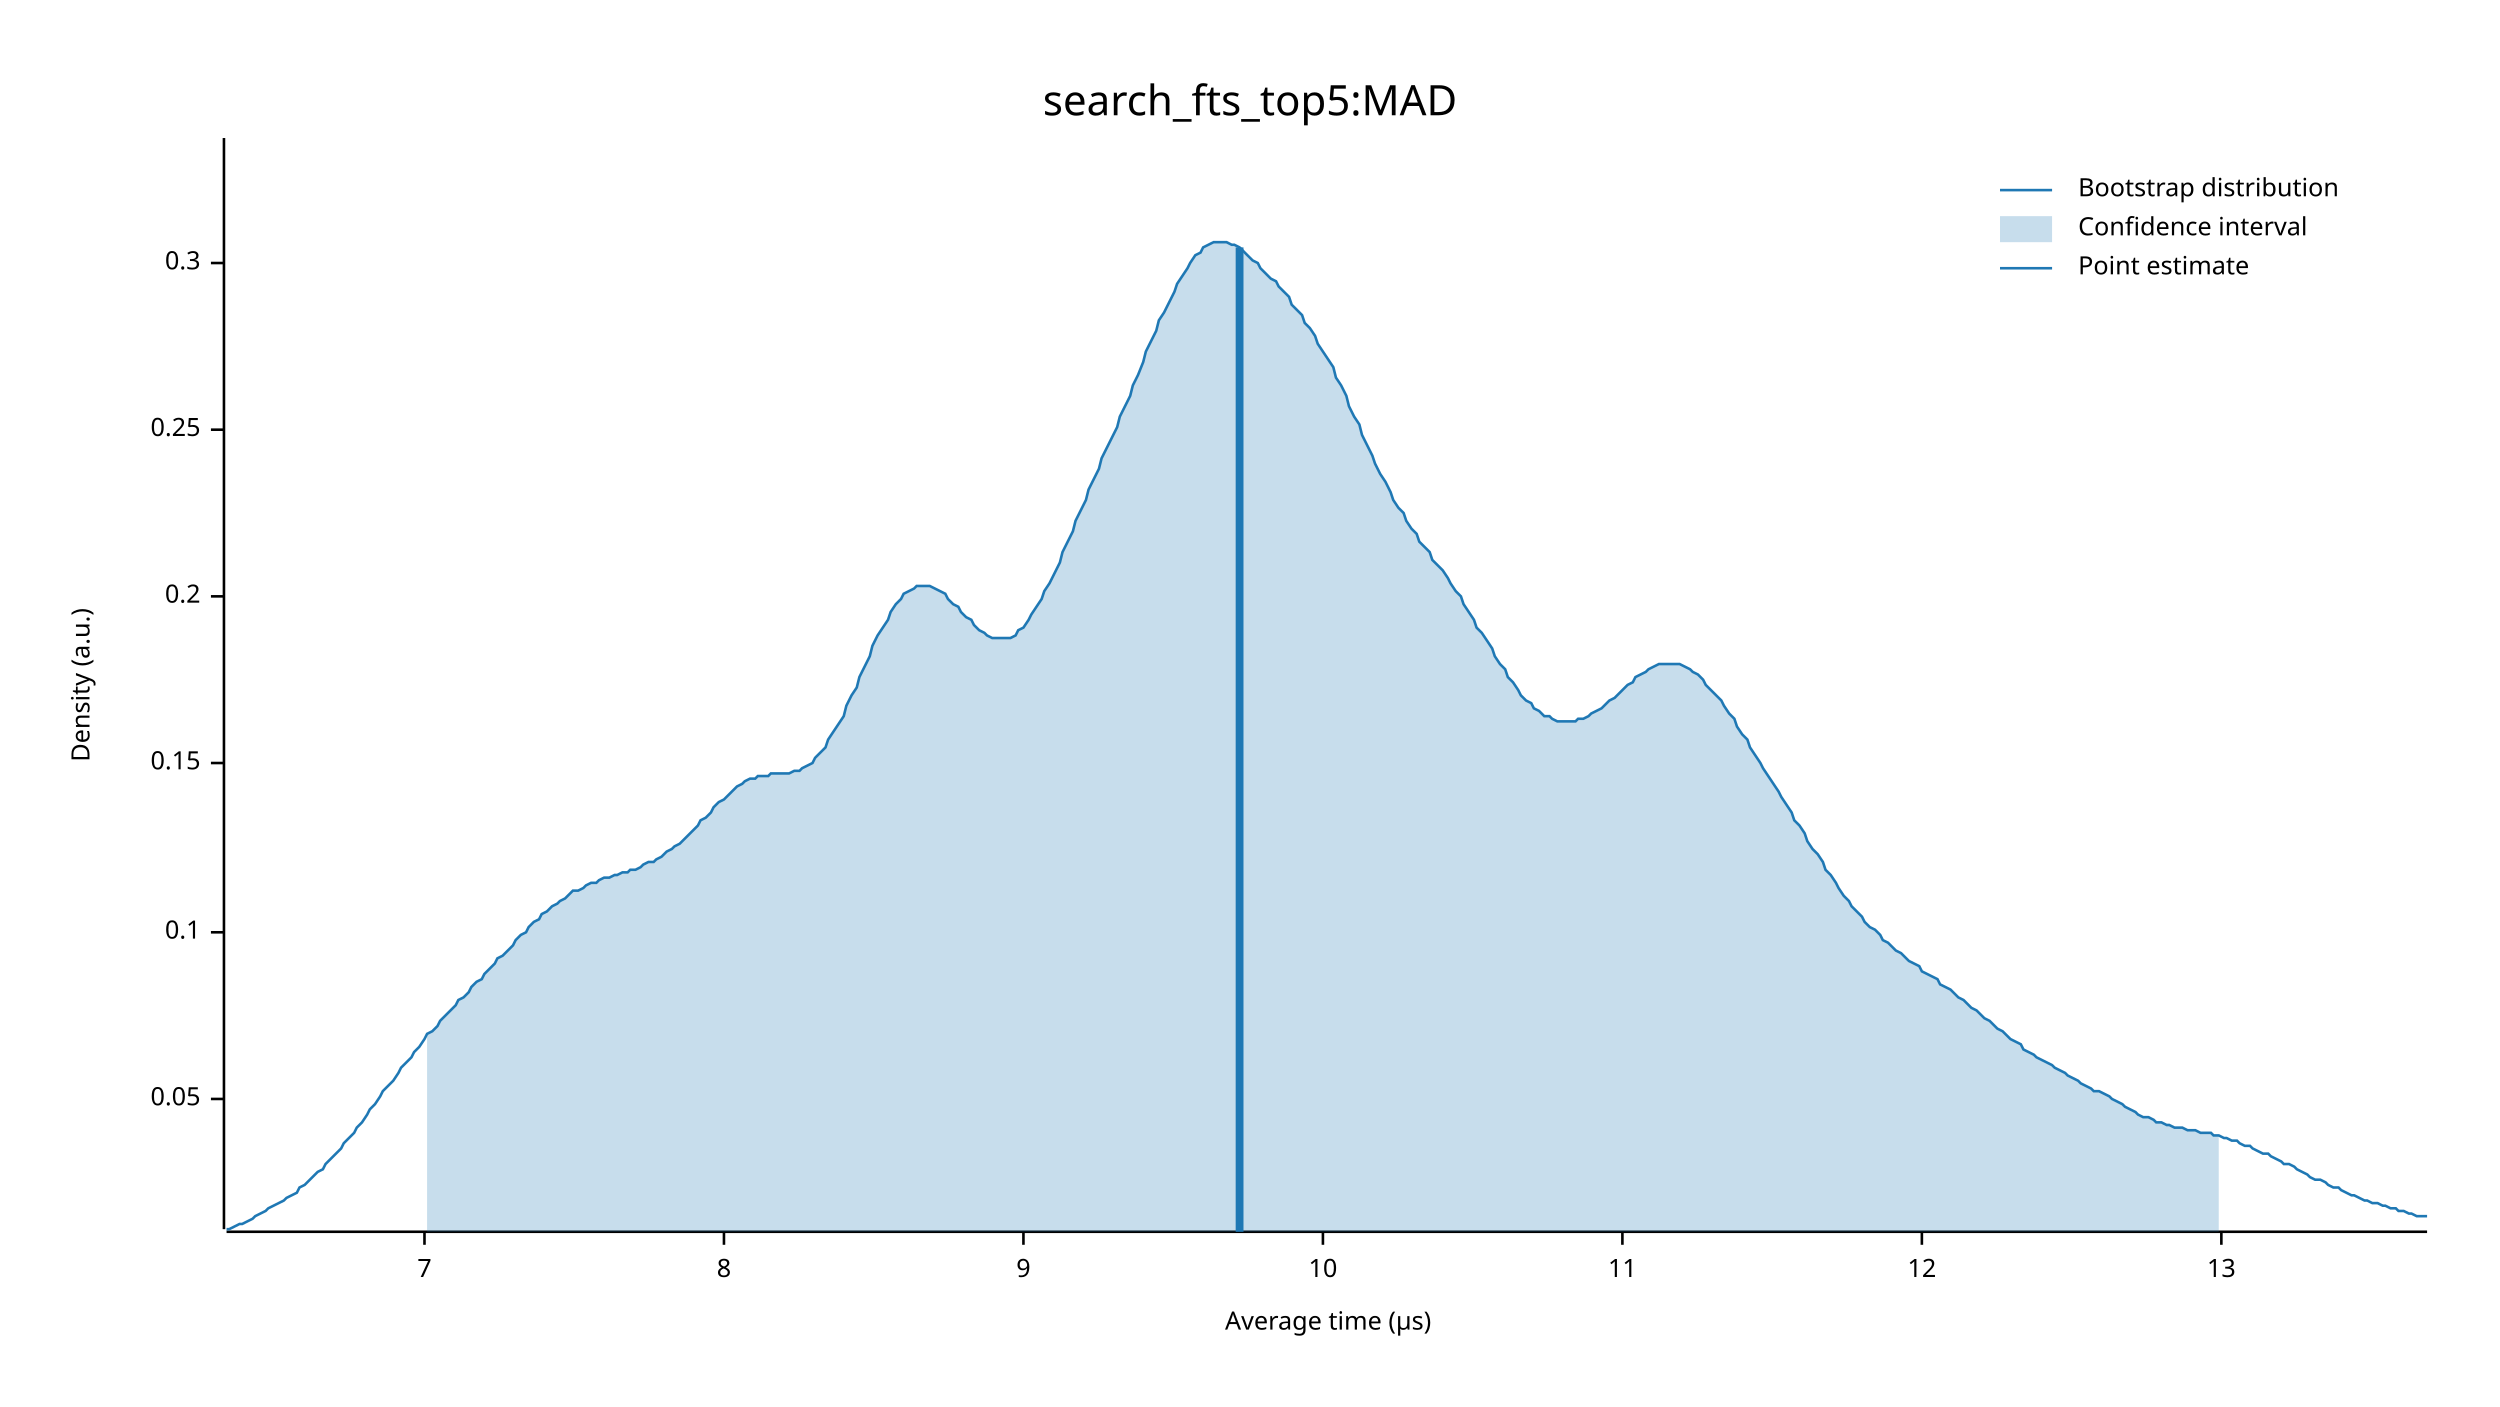
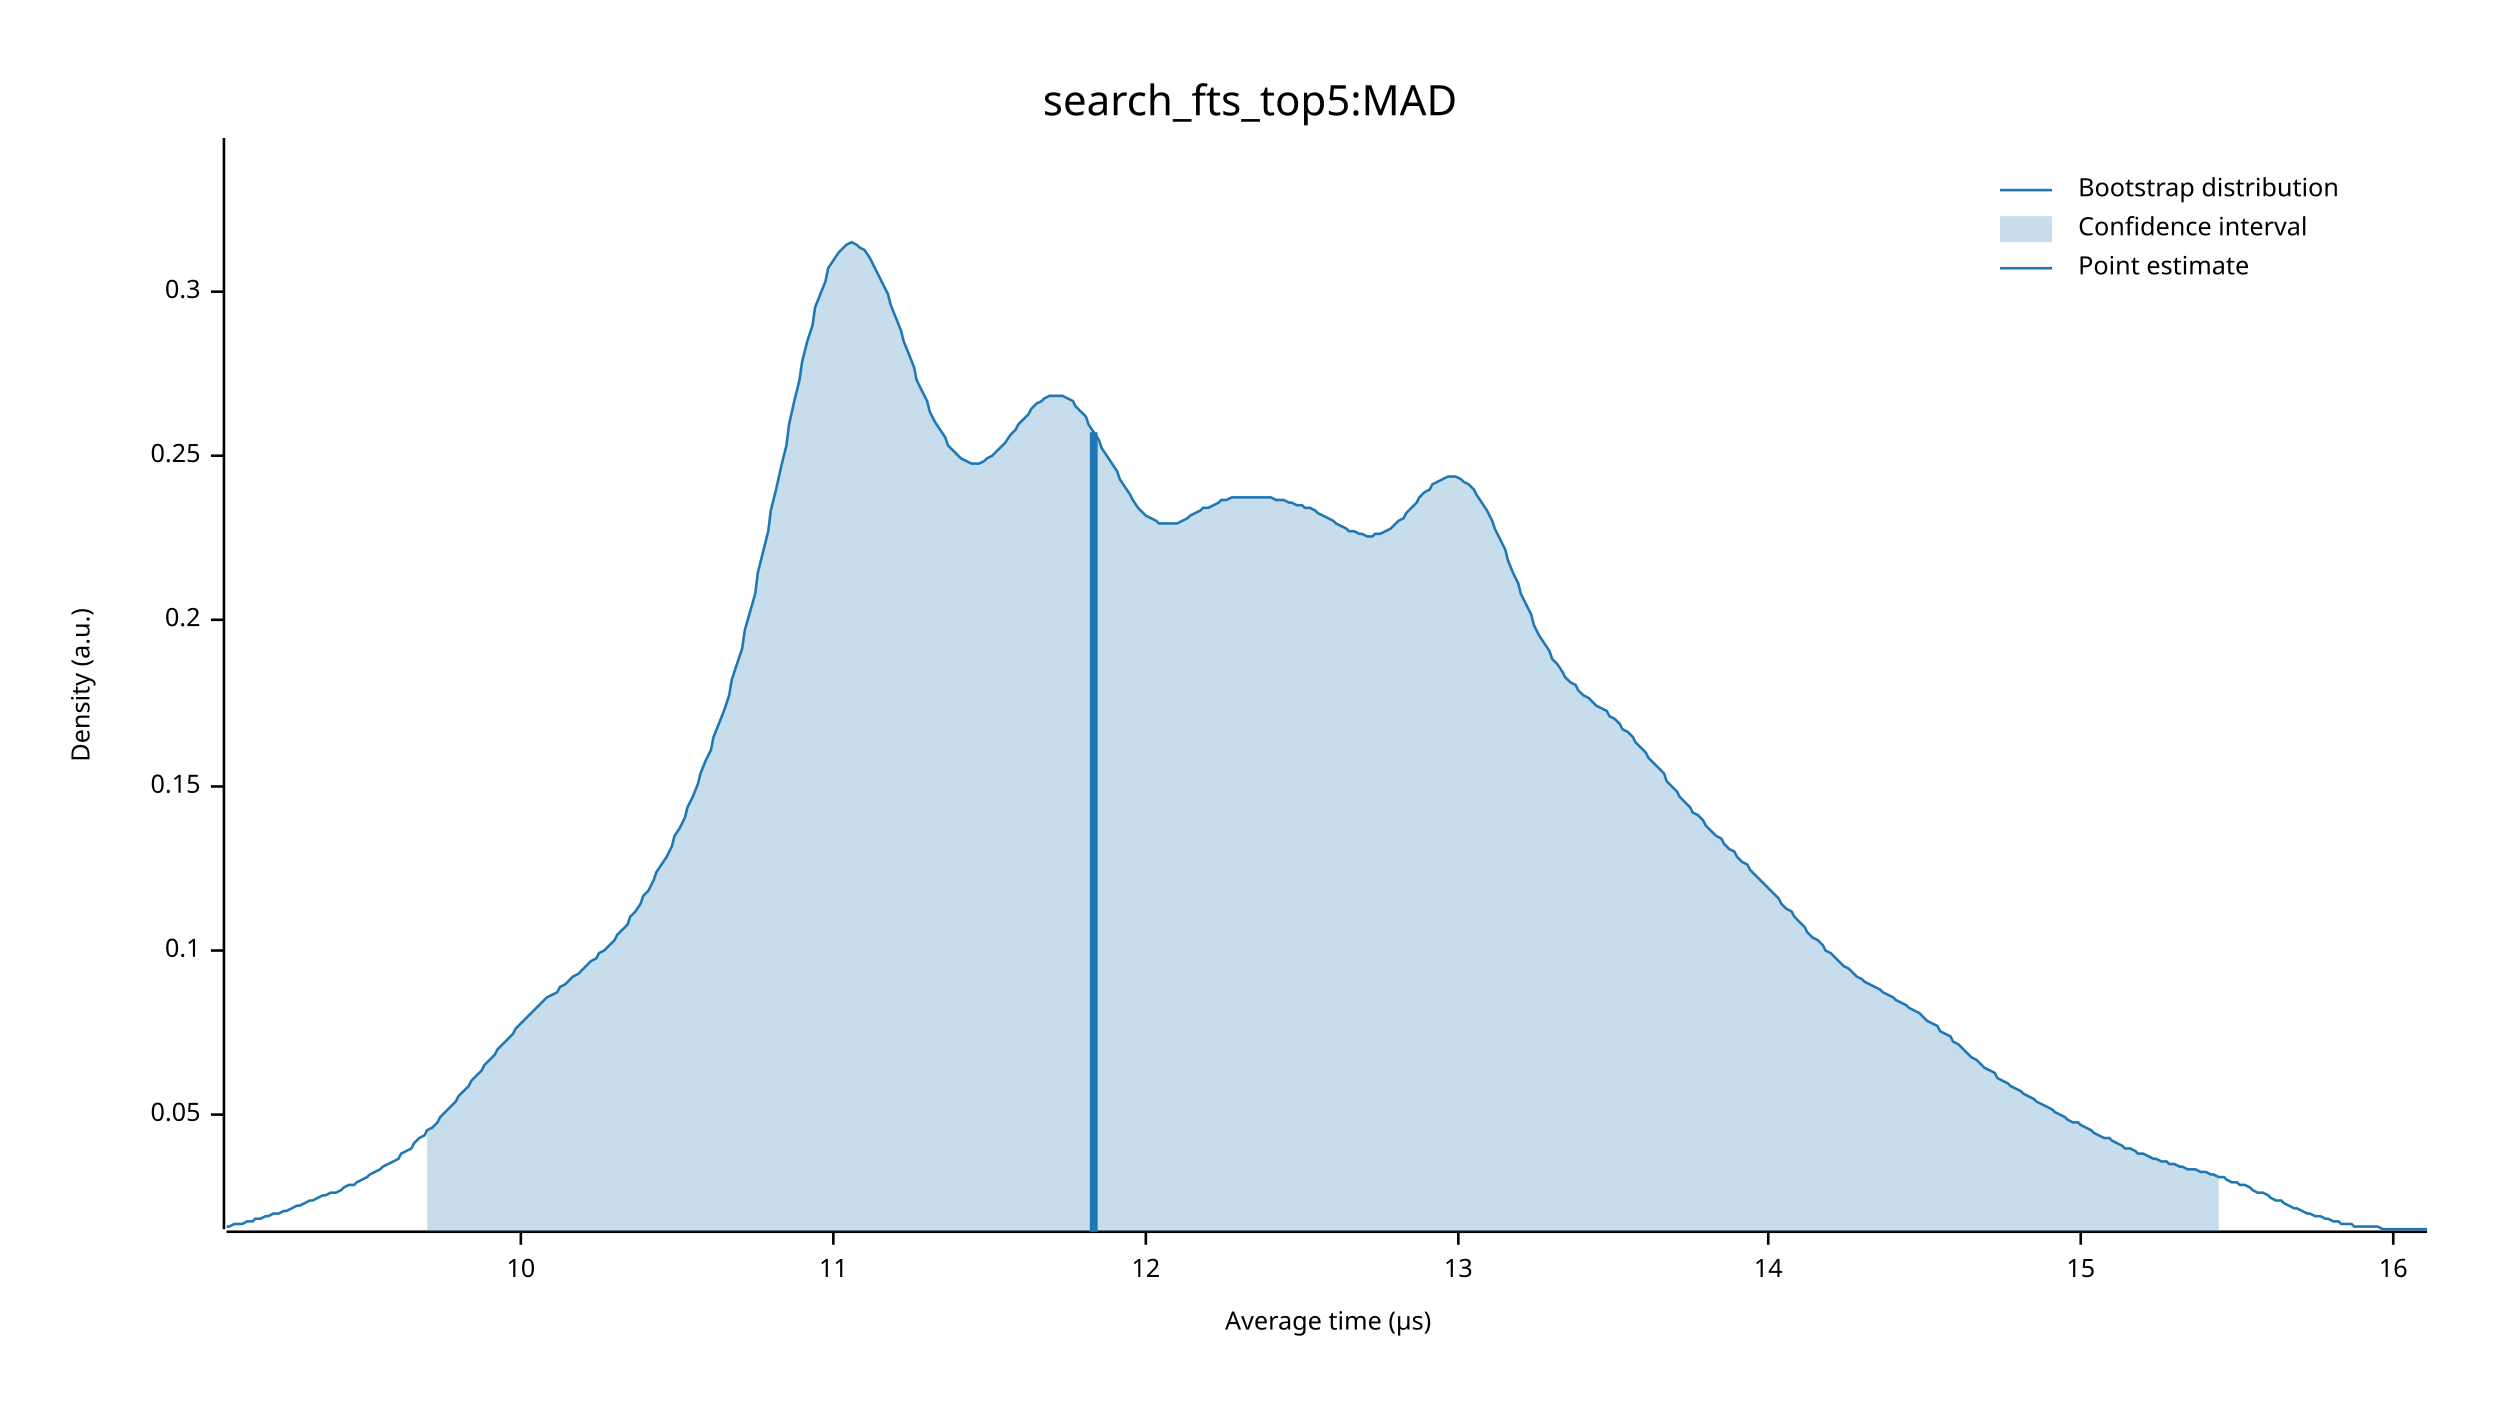
<svg xmlns="http://www.w3.org/2000/svg" width="960" height="540" viewBox="0 0 960 540">
  <text x="480" y="32" dy="0.76em" text-anchor="middle" font-family="sans-serif" font-size="16.129" opacity="1" fill="#000000">
search_fts_top5:MAD
</text>
  <text x="27" y="263" dy="0.76em" text-anchor="middle" font-family="sans-serif" font-size="9.677" opacity="1" fill="#000000" transform="rotate(270, 27, 263)">
Density (a.u.)
</text>
  <text x="510" y="513" dy="-0.5ex" text-anchor="middle" font-family="sans-serif" font-size="9.677" opacity="1" fill="#000000">
Average time (µs)
</text>
  <polyline fill="none" opacity="1" stroke="#000000" stroke-width="1" points="86,53 86,472 " />
-   <text x="77" y="422" dy="0.5ex" text-anchor="end" font-family="sans-serif" font-size="9.677" opacity="1" fill="#000000">
+   <text x="77" y="428" dy="0.5ex" text-anchor="end" font-family="sans-serif" font-size="9.677" opacity="1" fill="#000000">
0.05
</text>
-   <polyline fill="none" opacity="1" stroke="#000000" stroke-width="1" points="81,422 86,422 " />
-   <text x="77" y="358" dy="0.5ex" text-anchor="end" font-family="sans-serif" font-size="9.677" opacity="1" fill="#000000">
+   <polyline fill="none" opacity="1" stroke="#000000" stroke-width="1" points="81,428 86,428 " />
+   <text x="77" y="365" dy="0.5ex" text-anchor="end" font-family="sans-serif" font-size="9.677" opacity="1" fill="#000000">
0.1
</text>
-   <polyline fill="none" opacity="1" stroke="#000000" stroke-width="1" points="81,358 86,358 " />
-   <text x="77" y="293" dy="0.5ex" text-anchor="end" font-family="sans-serif" font-size="9.677" opacity="1" fill="#000000">
+   <polyline fill="none" opacity="1" stroke="#000000" stroke-width="1" points="81,365 86,365 " />
+   <text x="77" y="302" dy="0.5ex" text-anchor="end" font-family="sans-serif" font-size="9.677" opacity="1" fill="#000000">
0.15
</text>
-   <polyline fill="none" opacity="1" stroke="#000000" stroke-width="1" points="81,293 86,293 " />
-   <text x="77" y="229" dy="0.5ex" text-anchor="end" font-family="sans-serif" font-size="9.677" opacity="1" fill="#000000">
+   <polyline fill="none" opacity="1" stroke="#000000" stroke-width="1" points="81,302 86,302 " />
+   <text x="77" y="238" dy="0.5ex" text-anchor="end" font-family="sans-serif" font-size="9.677" opacity="1" fill="#000000">
0.2
</text>
-   <polyline fill="none" opacity="1" stroke="#000000" stroke-width="1" points="81,229 86,229 " />
-   <text x="77" y="165" dy="0.5ex" text-anchor="end" font-family="sans-serif" font-size="9.677" opacity="1" fill="#000000">
+   <polyline fill="none" opacity="1" stroke="#000000" stroke-width="1" points="81,238 86,238 " />
+   <text x="77" y="175" dy="0.5ex" text-anchor="end" font-family="sans-serif" font-size="9.677" opacity="1" fill="#000000">
0.25
</text>
-   <polyline fill="none" opacity="1" stroke="#000000" stroke-width="1" points="81,165 86,165 " />
-   <text x="77" y="101" dy="0.5ex" text-anchor="end" font-family="sans-serif" font-size="9.677" opacity="1" fill="#000000">
+   <polyline fill="none" opacity="1" stroke="#000000" stroke-width="1" points="81,175 86,175 " />
+   <text x="77" y="112" dy="0.5ex" text-anchor="end" font-family="sans-serif" font-size="9.677" opacity="1" fill="#000000">
0.3
</text>
-   <polyline fill="none" opacity="1" stroke="#000000" stroke-width="1" points="81,101 86,101 " />
+   <polyline fill="none" opacity="1" stroke="#000000" stroke-width="1" points="81,112 86,112 " />
  <polyline fill="none" opacity="1" stroke="#000000" stroke-width="1" points="87,473 932,473 " />
-   <text x="163" y="483" dy="0.76em" text-anchor="middle" font-family="sans-serif" font-size="9.677" opacity="1" fill="#000000">
- 7
- </text>
-   <polyline fill="none" opacity="1" stroke="#000000" stroke-width="1" points="163,473 163,478 " />
-   <text x="278" y="483" dy="0.76em" text-anchor="middle" font-family="sans-serif" font-size="9.677" opacity="1" fill="#000000">
- 8
- </text>
-   <polyline fill="none" opacity="1" stroke="#000000" stroke-width="1" points="278,473 278,478 " />
-   <text x="393" y="483" dy="0.76em" text-anchor="middle" font-family="sans-serif" font-size="9.677" opacity="1" fill="#000000">
- 9
- </text>
-   <polyline fill="none" opacity="1" stroke="#000000" stroke-width="1" points="393,473 393,478 " />
-   <text x="508" y="483" dy="0.76em" text-anchor="middle" font-family="sans-serif" font-size="9.677" opacity="1" fill="#000000">
+   <text x="200" y="483" dy="0.76em" text-anchor="middle" font-family="sans-serif" font-size="9.677" opacity="1" fill="#000000">
10
</text>
-   <polyline fill="none" opacity="1" stroke="#000000" stroke-width="1" points="508,473 508,478 " />
-   <text x="623" y="483" dy="0.76em" text-anchor="middle" font-family="sans-serif" font-size="9.677" opacity="1" fill="#000000">
+   <polyline fill="none" opacity="1" stroke="#000000" stroke-width="1" points="200,473 200,478 " />
+   <text x="320" y="483" dy="0.76em" text-anchor="middle" font-family="sans-serif" font-size="9.677" opacity="1" fill="#000000">
11
</text>
-   <polyline fill="none" opacity="1" stroke="#000000" stroke-width="1" points="623,473 623,478 " />
-   <text x="738" y="483" dy="0.76em" text-anchor="middle" font-family="sans-serif" font-size="9.677" opacity="1" fill="#000000">
+   <polyline fill="none" opacity="1" stroke="#000000" stroke-width="1" points="320,473 320,478 " />
+   <text x="440" y="483" dy="0.76em" text-anchor="middle" font-family="sans-serif" font-size="9.677" opacity="1" fill="#000000">
12
</text>
-   <polyline fill="none" opacity="1" stroke="#000000" stroke-width="1" points="738,473 738,478 " />
-   <text x="853" y="483" dy="0.76em" text-anchor="middle" font-family="sans-serif" font-size="9.677" opacity="1" fill="#000000">
+   <polyline fill="none" opacity="1" stroke="#000000" stroke-width="1" points="440,473 440,478 " />
+   <text x="560" y="483" dy="0.76em" text-anchor="middle" font-family="sans-serif" font-size="9.677" opacity="1" fill="#000000">
13
</text>
-   <polyline fill="none" opacity="1" stroke="#000000" stroke-width="1" points="853,473 853,478 " />
-   <polyline fill="none" opacity="1" stroke="#1F78B4" stroke-width="1" points="87,472 88,472 90,471 92,470 93,470 95,469 97,468 98,467 100,466 102,465 103,464 105,463 107,462 109,461 110,460 112,459 114,458 115,456 117,455 119,453 120,452 122,450 124,449 125,447 127,445 129,443 131,441 132,439 134,437 136,435 137,433 139,431 141,428 142,426 144,424 146,421 147,419 149,417 151,415 153,412 154,410 156,408 158,406 159,404 161,402 163,399 164,397 166,396 168,394 169,392 171,390 173,388 175,386 176,384 178,383 180,381 181,379 183,377 185,376 186,374 188,372 190,370 191,368 193,367 195,365 197,363 198,361 200,359 202,358 203,356 205,354 207,353 208,351 210,350 212,348 214,347 215,346 217,345 219,343 220,342 222,342 224,341 225,340 227,339 229,339 230,338 232,337 234,337 236,336 237,336 239,335 241,335 242,334 244,334 246,333 247,332 249,331 251,331 252,330 254,329 256,327 258,326 259,325 261,324 263,322 264,321 266,319 268,317 269,315 271,314 273,312 274,310 276,308 278,307 280,305 281,304 283,302 285,301 286,300 288,299 290,299 291,298 293,298 295,298 296,297 298,297 300,297 302,297 303,297 305,296 307,296 308,295 310,294 312,293 313,291 315,289 317,287 318,284 320,281 322,278 324,275 325,271 327,267 329,264 330,260 332,256 334,252 335,248 337,244 339,241 341,238 342,235 344,232 346,230 347,228 349,227 351,226 352,225 354,225 356,225 357,225 359,226 361,227 363,228 364,230 366,232 368,233 369,235 371,237 373,238 374,240 376,242 378,243 379,244 381,245 383,245 385,245 386,245 388,245 390,244 391,242 393,241 395,238 396,236 398,233 400,230 401,227 403,224 405,220 407,216 408,212 410,208 412,204 413,200 415,196 417,192 418,188 420,184 422,180 423,176 425,172 427,168 429,164 430,160 432,156 434,152 435,148 437,144 439,139 440,135 442,131 444,127 445,123 447,120 449,116 451,112 452,109 454,106 456,103 457,101 459,98 461,97 462,95 464,94 466,93 468,93 469,93 471,93 473,94 474,94 476,95 478,97 479,98 481,100 483,101 484,103 486,105 488,107 490,108 491,110 493,112 495,114 496,117 498,119 500,121 501,124 503,126 505,129 506,132 508,135 510,138 512,141 513,145 515,148 517,152 518,156 520,160 522,163 523,167 525,171 527,175 528,178 530,182 532,185 534,189 535,192 537,195 539,197 540,200 542,203 544,205 545,208 547,210 549,212 550,215 552,217 554,219 556,222 557,224 559,227 561,229 562,232 564,235 566,238 567,241 569,243 571,246 573,249 574,252 576,255 578,257 579,260 581,262 583,265 584,267 586,269 588,270 589,272 591,273 593,275 595,275 596,276 598,277 600,277 601,277 603,277 605,277 606,276 608,276 610,275 611,274 613,273 615,272 617,270 618,269 620,268 622,266 623,265 625,263 627,262 628,260 630,259 632,258 633,257 635,256 637,255 639,255 640,255 642,255 644,255 645,255 647,256 649,257 650,258 652,259 654,261 655,263 657,265 659,267 661,269 662,271 664,274 666,276 667,279 669,282 671,284 672,287 674,290 676,293 677,295 679,298 681,301 683,304 684,306 686,309 688,312 689,315 691,317 693,320 694,323 696,326 698,328 700,331 701,334 703,336 705,339 706,341 708,344 710,346 711,348 713,350 715,352 716,354 718,356 720,357 722,359 723,361 725,362 727,364 728,365 730,366 732,368 733,369 735,370 737,371 738,373 740,374 742,375 744,376 745,378 747,379 749,380 750,381 752,383 754,384 755,385 757,387 759,388 760,389 762,391 764,392 766,394 767,395 769,396 771,398 772,399 774,400 776,401 777,403 779,404 781,405 782,406 784,407 786,408 788,409 789,410 791,411 793,412 794,413 796,414 798,415 799,416 801,417 803,418 804,419 806,419 808,420 810,421 811,422 813,423 815,424 816,425 818,426 820,427 821,428 823,429 825,429 827,430 828,431 830,431 832,432 833,432 835,433 837,433 838,433 840,434 842,434 843,434 845,435 847,435 849,435 850,436 852,436 854,437 855,437 857,438 859,438 860,439 862,440 864,440 865,441 867,442 869,443 871,443 872,444 874,445 876,446 877,447 879,447 881,448 882,449 884,450 886,451 887,452 889,453 891,453 893,454 894,455 896,456 898,456 899,457 901,458 903,459 904,459 906,460 908,461 909,461 911,462 913,462 915,463 916,463 918,464 920,464 921,465 923,465 925,466 926,466 928,467 930,467 932,467 " />
-   <polygon opacity="0.25" fill="#1F78B4" points="164,397 166,396 168,394 169,392 171,390 173,388 175,386 176,384 178,383 180,381 181,379 183,377 185,376 186,374 188,372 190,370 191,368 193,367 195,365 197,363 198,361 200,359 202,358 203,356 205,354 207,353 208,351 210,350 212,348 214,347 215,346 217,345 219,343 220,342 222,342 224,341 225,340 227,339 229,339 230,338 232,337 234,337 236,336 237,336 239,335 241,335 242,334 244,334 246,333 247,332 249,331 251,331 252,330 254,329 256,327 258,326 259,325 261,324 263,322 264,321 266,319 268,317 269,315 271,314 273,312 274,310 276,308 278,307 280,305 281,304 283,302 285,301 286,300 288,299 290,299 291,298 293,298 295,298 296,297 298,297 300,297 302,297 303,297 305,296 307,296 308,295 310,294 312,293 313,291 315,289 317,287 318,284 320,281 322,278 324,275 325,271 327,267 329,264 330,260 332,256 334,252 335,248 337,244 339,241 341,238 342,235 344,232 346,230 347,228 349,227 351,226 352,225 354,225 356,225 357,225 359,226 361,227 363,228 364,230 366,232 368,233 369,235 371,237 373,238 374,240 376,242 378,243 379,244 381,245 383,245 385,245 386,245 388,245 390,244 391,242 393,241 395,238 396,236 398,233 400,230 401,227 403,224 405,220 407,216 408,212 410,208 412,204 413,200 415,196 417,192 418,188 420,184 422,180 423,176 425,172 427,168 429,164 430,160 432,156 434,152 435,148 437,144 439,139 440,135 442,131 444,127 445,123 447,120 449,116 451,112 452,109 454,106 456,103 457,101 459,98 461,97 462,95 464,94 466,93 468,93 469,93 471,93 473,94 474,94 476,95 478,97 479,98 481,100 483,101 484,103 486,105 488,107 490,108 491,110 493,112 495,114 496,117 498,119 500,121 501,124 503,126 505,129 506,132 508,135 510,138 512,141 513,145 515,148 517,152 518,156 520,160 522,163 523,167 525,171 527,175 528,178 530,182 532,185 534,189 535,192 537,195 539,197 540,200 542,203 544,205 545,208 547,210 549,212 550,215 552,217 554,219 556,222 557,224 559,227 561,229 562,232 564,235 566,238 567,241 569,243 571,246 573,249 574,252 576,255 578,257 579,260 581,262 583,265 584,267 586,269 588,270 589,272 591,273 593,275 595,275 596,276 598,277 600,277 601,277 603,277 605,277 606,276 608,276 610,275 611,274 613,273 615,272 617,270 618,269 620,268 622,266 623,265 625,263 627,262 628,260 630,259 632,258 633,257 635,256 637,255 639,255 640,255 642,255 644,255 645,255 647,256 649,257 650,258 652,259 654,261 655,263 657,265 659,267 661,269 662,271 664,274 666,276 667,279 669,282 671,284 672,287 674,290 676,293 677,295 679,298 681,301 683,304 684,306 686,309 688,312 689,315 691,317 693,320 694,323 696,326 698,328 700,331 701,334 703,336 705,339 706,341 708,344 710,346 711,348 713,350 715,352 716,354 718,356 720,357 722,359 723,361 725,362 727,364 728,365 730,366 732,368 733,369 735,370 737,371 738,373 740,374 742,375 744,376 745,378 747,379 749,380 750,381 752,383 754,384 755,385 757,387 759,388 760,389 762,391 764,392 766,394 767,395 769,396 771,398 772,399 774,400 776,401 777,403 779,404 781,405 782,406 784,407 786,408 788,409 789,410 791,411 793,412 794,413 796,414 798,415 799,416 801,417 803,418 804,419 806,419 808,420 810,421 811,422 813,423 815,424 816,425 818,426 820,427 821,428 823,429 825,429 827,430 828,431 830,431 832,432 833,432 835,433 837,433 838,433 840,434 842,434 843,434 845,435 847,435 849,435 850,436 852,436 852,473 164,473 " />
-   <polyline fill="none" opacity="1" stroke="#1F78B4" stroke-width="3" points="476,473 476,95 " />
+   <polyline fill="none" opacity="1" stroke="#000000" stroke-width="1" points="560,473 560,478 " />
+   <text x="679" y="483" dy="0.76em" text-anchor="middle" font-family="sans-serif" font-size="9.677" opacity="1" fill="#000000">
+ 14
+ </text>
+   <polyline fill="none" opacity="1" stroke="#000000" stroke-width="1" points="679,473 679,478 " />
+   <text x="799" y="483" dy="0.76em" text-anchor="middle" font-family="sans-serif" font-size="9.677" opacity="1" fill="#000000">
+ 15
+ </text>
+   <polyline fill="none" opacity="1" stroke="#000000" stroke-width="1" points="799,473 799,478 " />
+   <text x="919" y="483" dy="0.76em" text-anchor="middle" font-family="sans-serif" font-size="9.677" opacity="1" fill="#000000">
+ 16
+ </text>
+   <polyline fill="none" opacity="1" stroke="#000000" stroke-width="1" points="919,473 919,478 " />
+   <polyline fill="none" opacity="1" stroke="#1F78B4" stroke-width="1" points="87,471 88,471 90,470 92,470 93,470 95,469 97,469 98,468 100,468 102,467 103,467 105,466 107,466 109,465 110,465 112,464 114,463 115,463 117,462 119,461 120,461 122,460 124,459 125,459 127,458 129,458 131,457 132,456 134,455 136,455 137,454 139,453 141,452 142,451 144,450 146,449 147,448 149,447 151,446 153,445 154,443 156,442 158,441 159,439 161,437 163,436 164,434 166,433 168,431 169,429 171,427 173,425 175,423 176,421 178,419 180,417 181,415 183,413 185,411 186,409 188,407 190,405 191,403 193,401 195,399 197,397 198,395 200,393 202,391 203,390 205,388 207,386 208,385 210,383 212,382 214,381 215,379 217,378 219,376 220,375 222,374 224,372 225,371 227,369 229,368 230,366 232,365 234,363 236,361 237,359 239,357 241,355 242,352 244,350 246,347 247,344 249,342 251,338 252,335 254,332 256,329 258,325 259,321 261,318 263,314 264,310 266,306 268,301 269,297 271,292 273,288 274,283 276,278 278,273 280,267 281,261 283,255 285,249 286,242 288,235 290,228 291,220 293,212 295,204 296,196 298,188 300,179 302,171 303,163 305,154 307,146 308,139 310,131 312,125 313,118 315,113 317,108 318,103 320,100 322,97 324,95 325,94 327,93 329,94 330,95 332,96 334,99 335,101 337,105 339,109 341,113 342,117 344,122 346,127 347,131 349,136 351,141 352,146 354,150 356,154 357,158 359,162 361,165 363,168 364,171 366,173 368,175 369,176 371,177 373,178 374,178 376,178 378,177 379,176 381,175 383,173 385,171 386,170 388,167 390,165 391,163 393,161 395,159 396,157 398,155 400,154 401,153 403,152 405,152 407,152 408,152 410,153 412,154 413,156 415,158 417,160 418,163 420,166 422,169 423,172 425,175 427,178 429,181 430,184 432,187 434,190 435,192 437,195 439,197 440,198 442,199 444,200 445,201 447,201 449,201 451,201 452,201 454,200 456,199 457,198 459,197 461,196 462,195 464,195 466,194 468,193 469,192 471,192 473,191 474,191 476,191 478,191 479,191 481,191 483,191 484,191 486,191 488,191 490,192 491,192 493,192 495,193 496,193 498,194 500,194 501,195 503,195 505,196 506,197 508,198 510,199 512,200 513,201 515,202 517,203 518,204 520,204 522,205 523,205 525,206 527,206 528,205 530,205 532,204 534,203 535,202 537,200 539,199 540,197 542,195 544,193 545,191 547,189 549,188 550,186 552,185 554,184 556,183 557,183 559,183 561,184 562,185 564,186 566,188 567,190 569,193 571,196 573,200 574,203 576,207 578,211 579,215 581,220 583,224 584,228 586,232 588,236 589,240 591,244 593,247 595,250 596,253 598,255 600,258 601,260 603,262 605,263 606,265 608,267 610,268 611,269 613,271 615,272 617,273 618,275 620,276 622,278 623,280 625,281 627,283 628,285 630,287 632,289 633,291 635,293 637,295 639,297 640,300 642,302 644,304 645,306 647,308 649,310 650,312 652,313 654,315 655,317 657,319 659,321 661,322 662,324 664,326 666,327 667,329 669,331 671,332 672,334 674,336 676,338 677,339 679,341 681,343 683,345 684,347 686,349 688,350 689,352 691,354 693,356 694,358 696,360 698,361 700,363 701,365 703,366 705,368 706,369 708,371 710,372 711,373 713,375 715,376 716,377 718,378 720,379 722,380 723,381 725,382 727,383 728,384 730,385 732,386 733,387 735,388 737,389 738,390 740,392 742,393 744,394 745,396 747,397 749,398 750,400 752,401 754,403 755,404 757,406 759,407 760,408 762,410 764,411 766,412 767,414 769,415 771,416 772,417 774,418 776,419 777,420 779,421 781,422 782,423 784,424 786,425 788,426 789,427 791,428 793,429 794,430 796,431 798,431 799,432 801,433 803,434 804,435 806,436 808,437 810,437 811,438 813,439 815,440 816,441 818,441 820,442 821,443 823,443 825,444 827,445 828,445 830,446 832,446 833,447 835,447 837,448 838,448 840,449 842,449 843,449 845,450 847,450 849,451 850,451 852,452 854,452 855,453 857,454 859,454 860,455 862,455 864,456 865,457 867,458 869,458 871,459 872,460 874,461 876,461 877,462 879,463 881,464 882,464 884,465 886,466 887,466 889,467 891,467 893,468 894,468 896,469 898,469 899,470 901,470 903,470 904,471 906,471 908,471 909,471 911,471 913,471 915,472 916,472 918,472 920,472 921,472 923,472 925,472 926,472 928,472 930,472 932,472 " />
+   <polygon opacity="0.25" fill="#1F78B4" points="164,434 166,433 168,431 169,429 171,427 173,425 175,423 176,421 178,419 180,417 181,415 183,413 185,411 186,409 188,407 190,405 191,403 193,401 195,399 197,397 198,395 200,393 202,391 203,390 205,388 207,386 208,385 210,383 212,382 214,381 215,379 217,378 219,376 220,375 222,374 224,372 225,371 227,369 229,368 230,366 232,365 234,363 236,361 237,359 239,357 241,355 242,352 244,350 246,347 247,344 249,342 251,338 252,335 254,332 256,329 258,325 259,321 261,318 263,314 264,310 266,306 268,301 269,297 271,292 273,288 274,283 276,278 278,273 280,267 281,261 283,255 285,249 286,242 288,235 290,228 291,220 293,212 295,204 296,196 298,188 300,179 302,171 303,163 305,154 307,146 308,139 310,131 312,125 313,118 315,113 317,108 318,103 320,100 322,97 324,95 325,94 327,93 329,94 330,95 332,96 334,99 335,101 337,105 339,109 341,113 342,117 344,122 346,127 347,131 349,136 351,141 352,146 354,150 356,154 357,158 359,162 361,165 363,168 364,171 366,173 368,175 369,176 371,177 373,178 374,178 376,178 378,177 379,176 381,175 383,173 385,171 386,170 388,167 390,165 391,163 393,161 395,159 396,157 398,155 400,154 401,153 403,152 405,152 407,152 408,152 410,153 412,154 413,156 415,158 417,160 418,163 420,166 422,169 423,172 425,175 427,178 429,181 430,184 432,187 434,190 435,192 437,195 439,197 440,198 442,199 444,200 445,201 447,201 449,201 451,201 452,201 454,200 456,199 457,198 459,197 461,196 462,195 464,195 466,194 468,193 469,192 471,192 473,191 474,191 476,191 478,191 479,191 481,191 483,191 484,191 486,191 488,191 490,192 491,192 493,192 495,193 496,193 498,194 500,194 501,195 503,195 505,196 506,197 508,198 510,199 512,200 513,201 515,202 517,203 518,204 520,204 522,205 523,205 525,206 527,206 528,205 530,205 532,204 534,203 535,202 537,200 539,199 540,197 542,195 544,193 545,191 547,189 549,188 550,186 552,185 554,184 556,183 557,183 559,183 561,184 562,185 564,186 566,188 567,190 569,193 571,196 573,200 574,203 576,207 578,211 579,215 581,220 583,224 584,228 586,232 588,236 589,240 591,244 593,247 595,250 596,253 598,255 600,258 601,260 603,262 605,263 606,265 608,267 610,268 611,269 613,271 615,272 617,273 618,275 620,276 622,278 623,280 625,281 627,283 628,285 630,287 632,289 633,291 635,293 637,295 639,297 640,300 642,302 644,304 645,306 647,308 649,310 650,312 652,313 654,315 655,317 657,319 659,321 661,322 662,324 664,326 666,327 667,329 669,331 671,332 672,334 674,336 676,338 677,339 679,341 681,343 683,345 684,347 686,349 688,350 689,352 691,354 693,356 694,358 696,360 698,361 700,363 701,365 703,366 705,368 706,369 708,371 710,372 711,373 713,375 715,376 716,377 718,378 720,379 722,380 723,381 725,382 727,383 728,384 730,385 732,386 733,387 735,388 737,389 738,390 740,392 742,393 744,394 745,396 747,397 749,398 750,400 752,401 754,403 755,404 757,406 759,407 760,408 762,410 764,411 766,412 767,414 769,415 771,416 772,417 774,418 776,419 777,420 779,421 781,422 782,423 784,424 786,425 788,426 789,427 791,428 793,429 794,430 796,431 798,431 799,432 801,433 803,434 804,435 806,436 808,437 810,437 811,438 813,439 815,440 816,441 818,441 820,442 821,443 823,443 825,444 827,445 828,445 830,446 832,446 833,447 835,447 837,448 838,448 840,449 842,449 843,449 845,450 847,450 849,451 850,451 852,452 852,473 164,473 " />
+   <polyline fill="none" opacity="1" stroke="#1F78B4" stroke-width="3" points="420,473 420,166 " />
  <text x="798" y="68" dy="0.76em" text-anchor="start" font-family="sans-serif" font-size="9.677" opacity="1" fill="#000000">
Bootstrap distribution
</text>
  <text x="798" y="83" dy="0.76em" text-anchor="start" font-family="sans-serif" font-size="9.677" opacity="1" fill="#000000">
Confidence interval
</text>
  <text x="798" y="98" dy="0.76em" text-anchor="start" font-family="sans-serif" font-size="9.677" opacity="1" fill="#000000">
Point estimate
</text>
  <polyline fill="none" opacity="1" stroke="#1F78B4" stroke-width="1" points="768,73 788,73 " />
  <rect x="768" y="83" width="20" height="10" opacity="0.25" fill="#1F78B4" stroke="none" />
  <polyline fill="none" opacity="1" stroke="#1F78B4" stroke-width="1" points="768,103 788,103 " />
</svg>
